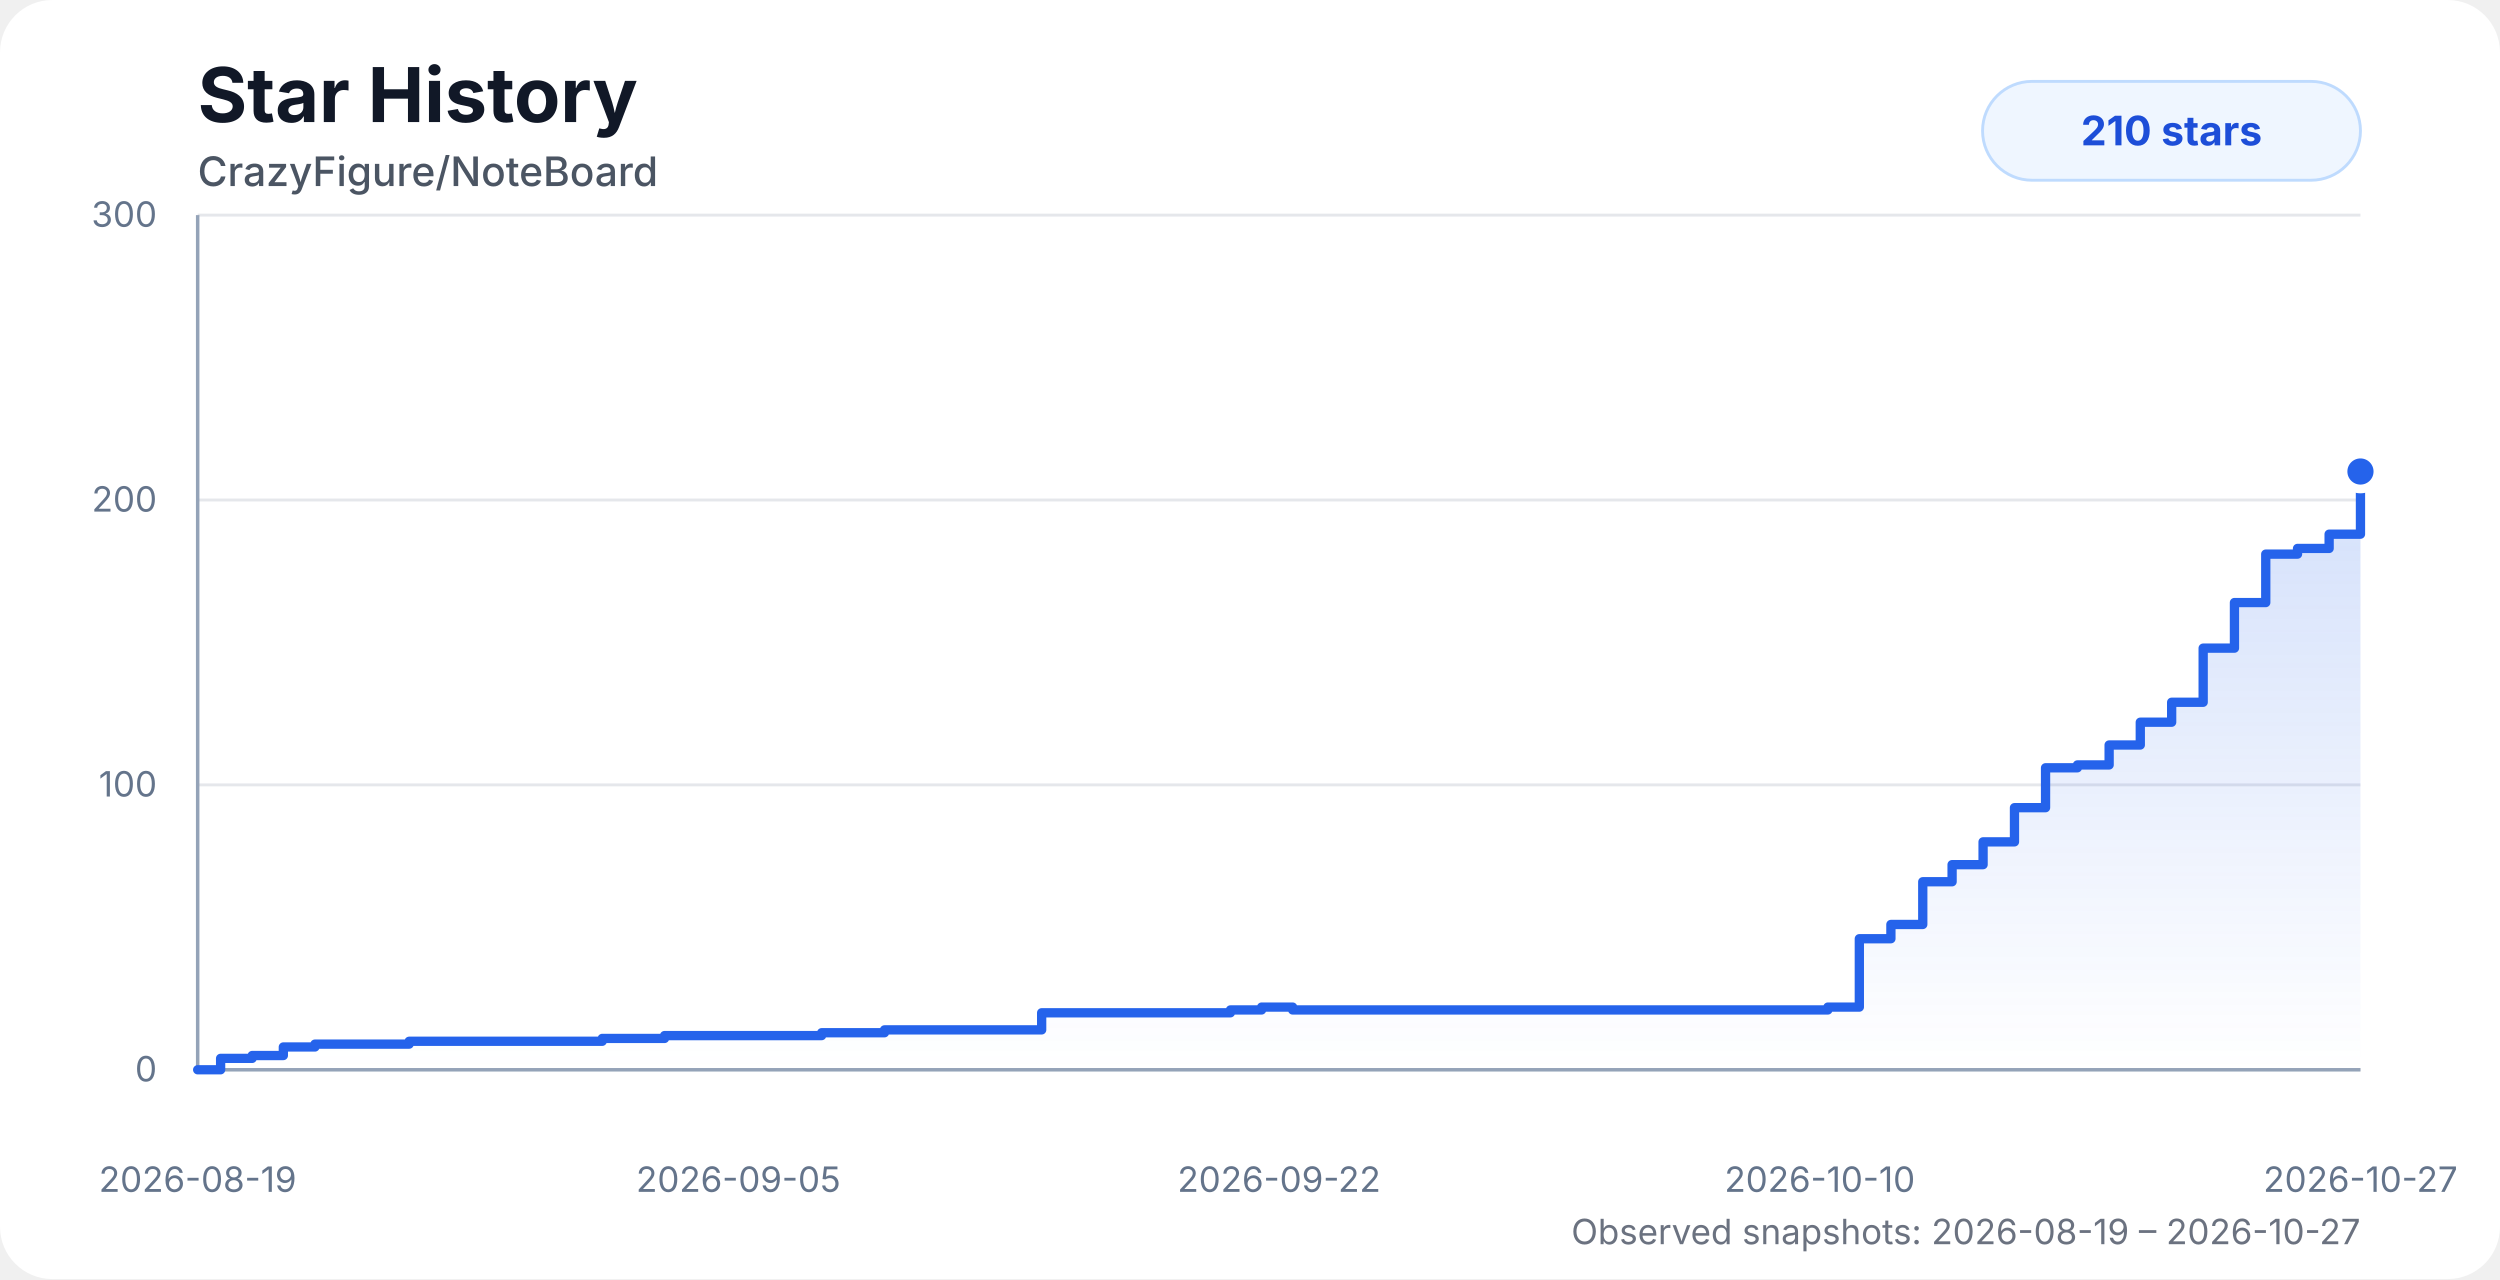
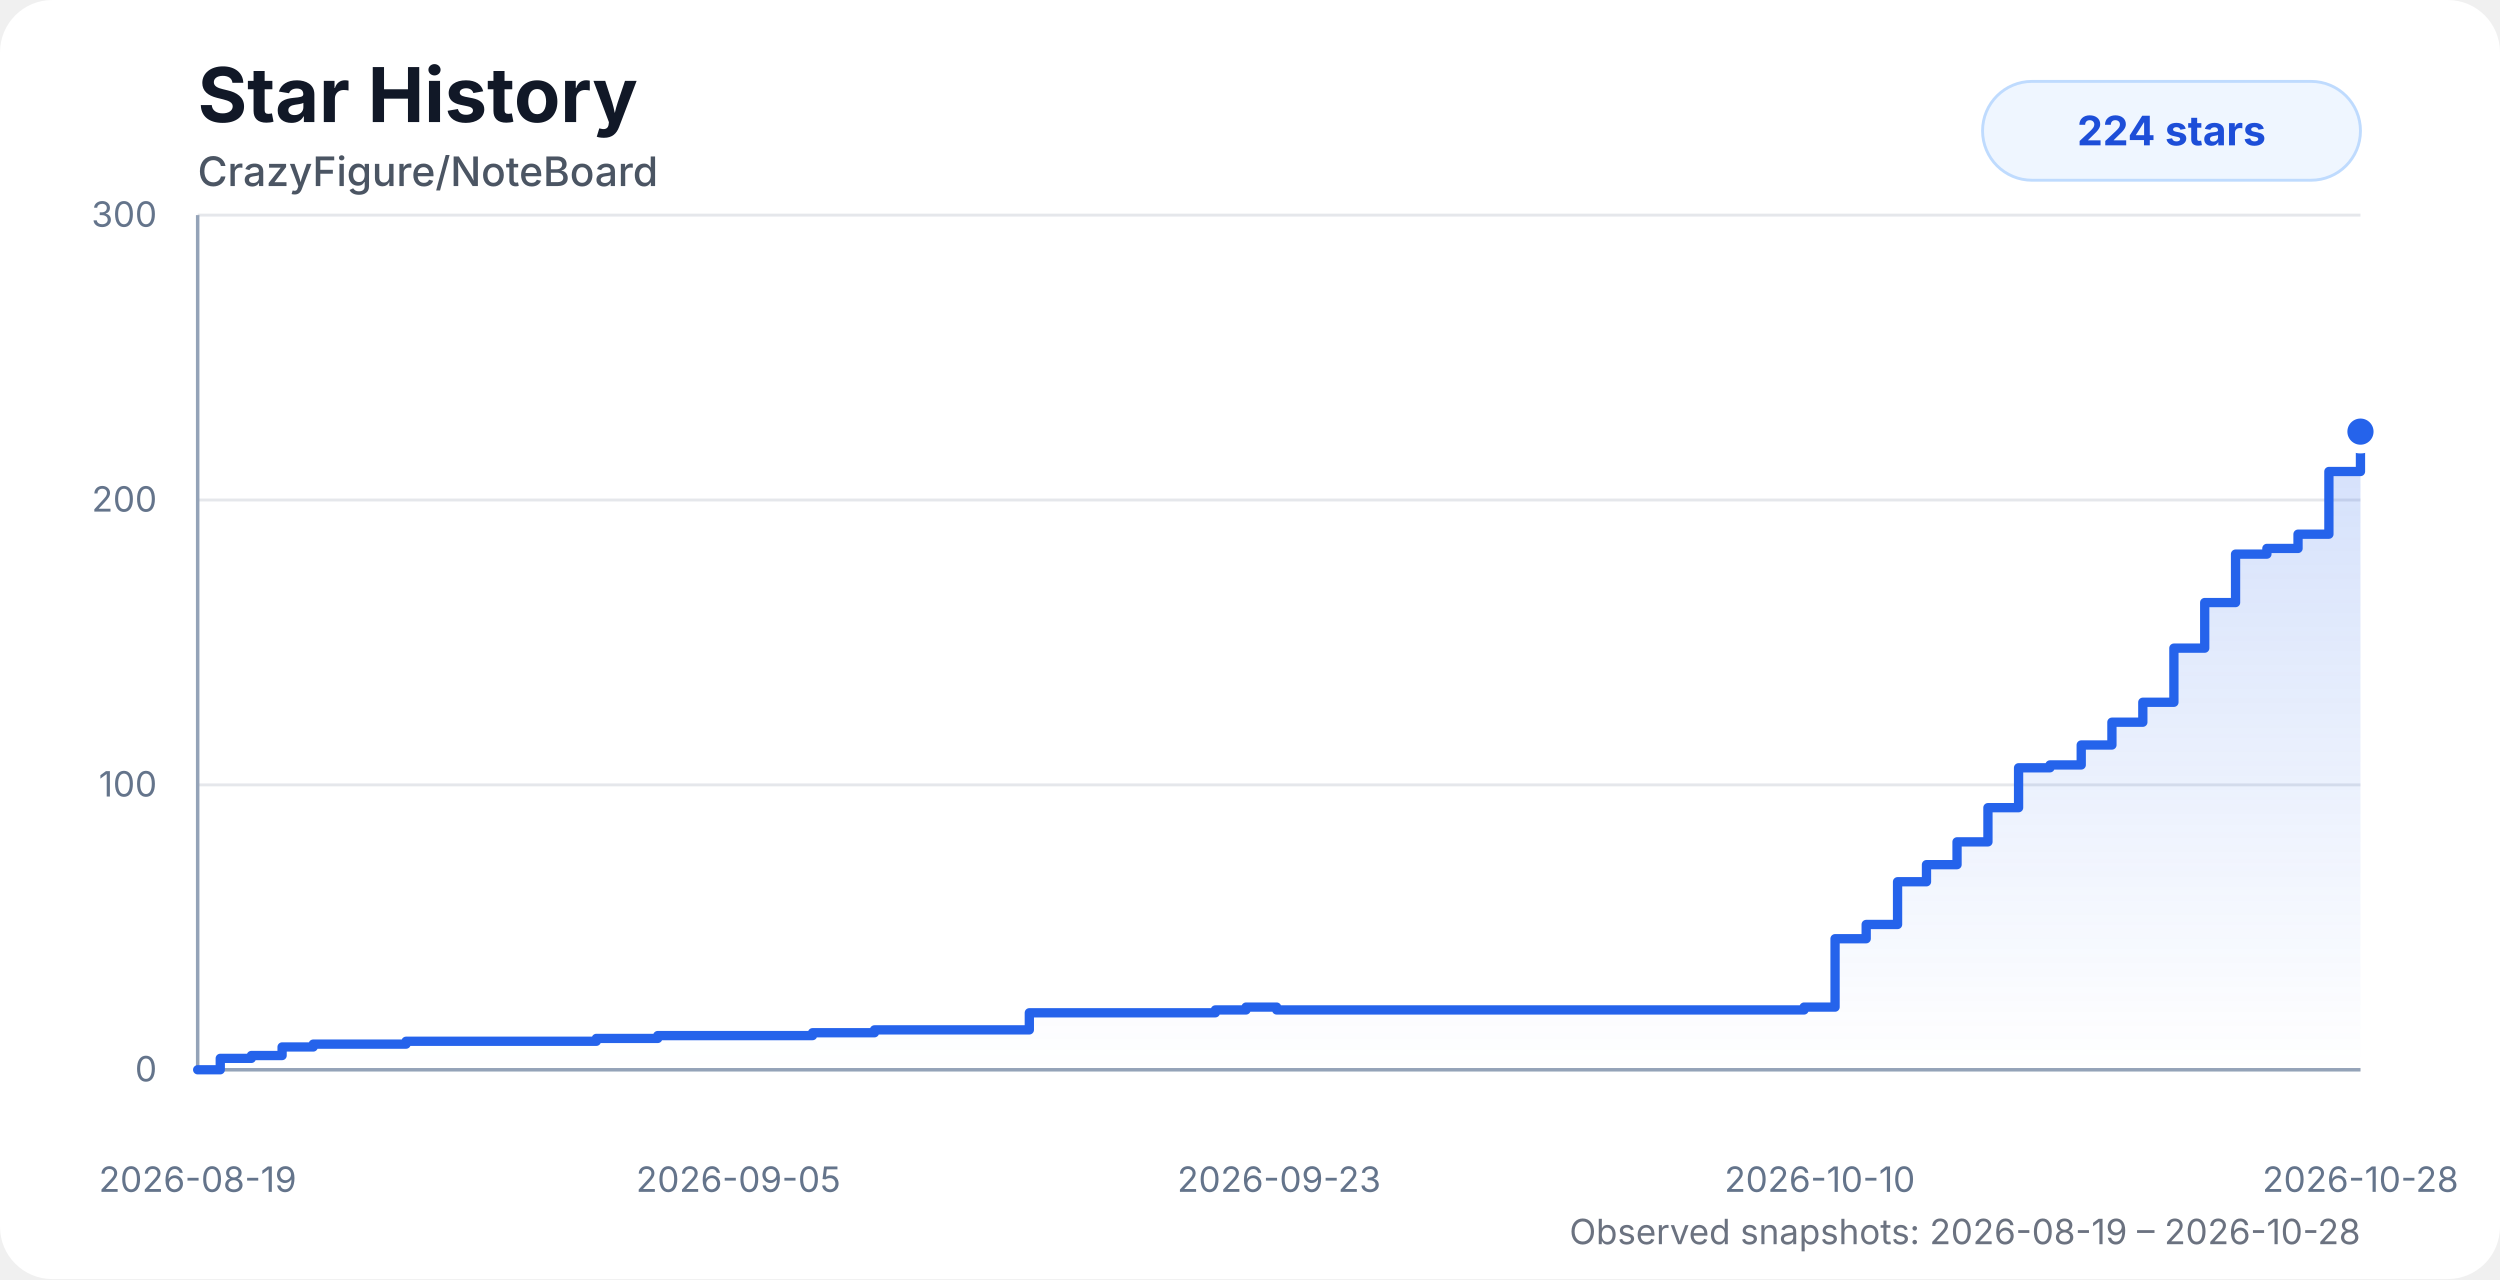
<svg xmlns="http://www.w3.org/2000/svg" width="860" height="440" viewBox="0 0 860 440" role="img" aria-labelledby="title desc">
  <style>
    .chart-bg { fill: #ffffff; }
    .title { fill: #111827; font: 700 26px system-ui, -apple-system, BlinkMacSystemFont, "Segoe UI", sans-serif; }
    .subtitle { fill: #4b5563; font: 500 14px system-ui, -apple-system, BlinkMacSystemFont, "Segoe UI", sans-serif; }
    .axis-label { fill: #64748b; font: 12px system-ui, -apple-system, BlinkMacSystemFont, "Segoe UI", sans-serif; }
    .grid { stroke: #e5e7eb; stroke-width: 1; }
    .axis { stroke: #94a3b8; stroke-width: 1.2; }
    .area { fill: url(#starGradient); opacity: 0.28; }
    .line { fill: none; stroke: #2563eb; stroke-width: 3.2; stroke-linecap: round; stroke-linejoin: round; }
    .dot { fill: #2563eb; stroke: #ffffff; stroke-width: 3; }
    .badge { fill: #eff6ff; stroke: #bfdbfe; }
    .badge-text { fill: #1d4ed8; font: 700 14px system-ui, -apple-system, BlinkMacSystemFont, "Segoe UI", sans-serif; }
    .status { fill: #6b7280; font: 12px system-ui, -apple-system, BlinkMacSystemFont, "Segoe UI", sans-serif; }
    @media (prefers-color-scheme: dark) {
      .chart-bg { fill: #0d1117; }
      .title { fill: #f8fafc; }
      .subtitle { fill: #cbd5e1; }
      .axis-label { fill: #94a3b8; }
      .grid { stroke: #1f2937; }
      .axis { stroke: #475569; }
      .dot { stroke: #0d1117; }
      .badge { fill: #172554; stroke: #1d4ed8; }
      .badge-text { fill: #bfdbfe; }
      .status { fill: #94a3b8; }
    }
  </style>
  <defs>
    <linearGradient id="starGradient" x1="0" x2="0" y1="0" y2="1">
      <stop offset="0%" stop-color="#2563eb" stop-opacity="0.72" />
      <stop offset="100%" stop-color="#2563eb" stop-opacity="0" />
    </linearGradient>
  </defs>
  <rect class="chart-bg" width="860" height="440" rx="18" />
  <text class="title" x="68" y="42">Star History</text>
  <text class="subtitle" x="68" y="64">CrazyFigure/NoteBoard</text>
  <g>
    <line class="grid" x1="68" y1="368" x2="812" y2="368" />
    <line class="grid" x1="68" y1="270" x2="812" y2="270" />
    <line class="grid" x1="68" y1="172" x2="812" y2="172" />
    <line class="grid" x1="68" y1="74" x2="812" y2="74" />
    <line class="axis" x1="68" y1="74" x2="68" y2="368" />
    <line class="axis" x1="68" y1="368" x2="812" y2="368" />
    <text class="axis-label" x="54" y="372" text-anchor="end">0</text>
    <text class="axis-label" x="54" y="274" text-anchor="end">100</text>
    <text class="axis-label" x="54" y="176" text-anchor="end">200</text>
    <text class="axis-label" x="54" y="78" text-anchor="end">300</text>
    <text class="axis-label" x="68" y="410" text-anchor="middle">2026-08-19</text>
    <text class="axis-label" x="254" y="410" text-anchor="middle">2026-09-05</text>
-     <text class="axis-label" x="440" y="410" text-anchor="middle">2026-09-22</text>
+     <text class="axis-label" x="440" y="410" text-anchor="middle">2026-09-23</text>
    <text class="axis-label" x="626" y="410" text-anchor="middle">2026-10-10</text>
-     <text class="axis-label" x="812" y="410" text-anchor="middle">2026-10-27</text>
+     <text class="axis-label" x="812" y="410" text-anchor="middle">2026-10-28</text>
  </g>
-   <path class="area" d="M 68 368 H 68 V 368 H 75.89 V 364.08 H 86.74 V 363.1 H 97.47 V 360.16 H 108.34 V 359.18 H 119.14 V 359.18 H 129.89 V 359.18 H 140.75 V 358.2 H 155.4 V 358.2 H 166.98 V 358.2 H 175.51 V 358.2 H 185.81 V 358.2 H 196.73 V 358.2 H 207.17 V 357.22 H 217.82 V 357.22 H 228.61 V 356.24 H 239.45 V 356.24 H 250.18 V 356.24 H 261.07 V 356.24 H 271.93 V 356.24 H 282.65 V 355.26 H 293.48 V 355.26 H 304.27 V 354.28 H 315.09 V 354.28 H 325.8 V 354.28 H 336.77 V 354.28 H 347.64 V 354.28 H 358.33 V 348.4 H 369.11 V 348.4 H 379.92 V 348.4 H 390.65 V 348.4 H 401.44 V 348.4 H 412.42 V 348.4 H 423.27 V 347.42 H 433.99 V 346.44 H 444.67 V 347.42 H 455.54 V 347.42 H 466.31 V 347.42 H 477.11 V 347.42 H 488.11 V 347.42 H 499.1 V 347.42 H 509.88 V 347.42 H 520.6 V 347.42 H 531.58 V 347.42 H 542.3 V 347.42 H 552.9 V 347.42 H 563.87 V 347.42 H 574.75 V 347.42 H 585.75 V 347.42 H 596.4 V 347.42 H 607.3 V 347.42 H 618.08 V 347.42 H 628.79 V 346.44 H 639.61 V 322.92 H 650.47 V 318.02 H 661.43 V 303.32 H 671.52 V 297.44 H 682.18 V 289.6 H 692.98 V 277.84 H 703.67 V 264.12 H 714.63 V 263.14 H 725.54 V 256.28 H 736.26 V 248.44 H 747.05 V 241.58 H 757.89 V 222.96 H 768.65 V 207.28 H 779.42 V 190.62 H 790.35 V 188.66 H 801.22 V 183.76 H 812 V 162.2 L 812 368 L 68 368 Z" />
-   <path class="line" d="M 68 368 H 68 V 368 H 75.89 V 364.08 H 86.74 V 363.1 H 97.47 V 360.16 H 108.34 V 359.18 H 119.14 V 359.18 H 129.89 V 359.18 H 140.75 V 358.2 H 155.4 V 358.2 H 166.98 V 358.2 H 175.51 V 358.2 H 185.81 V 358.2 H 196.73 V 358.2 H 207.17 V 357.22 H 217.82 V 357.22 H 228.61 V 356.24 H 239.45 V 356.24 H 250.18 V 356.24 H 261.07 V 356.24 H 271.93 V 356.24 H 282.65 V 355.26 H 293.48 V 355.26 H 304.27 V 354.28 H 315.09 V 354.28 H 325.8 V 354.28 H 336.77 V 354.28 H 347.64 V 354.28 H 358.33 V 348.4 H 369.11 V 348.4 H 379.92 V 348.4 H 390.65 V 348.4 H 401.44 V 348.4 H 412.42 V 348.4 H 423.27 V 347.42 H 433.99 V 346.44 H 444.67 V 347.42 H 455.54 V 347.42 H 466.31 V 347.42 H 477.11 V 347.42 H 488.11 V 347.42 H 499.1 V 347.42 H 509.88 V 347.42 H 520.6 V 347.42 H 531.58 V 347.42 H 542.3 V 347.42 H 552.9 V 347.42 H 563.87 V 347.42 H 574.75 V 347.42 H 585.75 V 347.42 H 596.4 V 347.42 H 607.3 V 347.42 H 618.08 V 347.42 H 628.79 V 346.44 H 639.61 V 322.92 H 650.47 V 318.02 H 661.43 V 303.32 H 671.52 V 297.44 H 682.18 V 289.6 H 692.98 V 277.84 H 703.67 V 264.12 H 714.63 V 263.14 H 725.54 V 256.28 H 736.26 V 248.44 H 747.05 V 241.58 H 757.89 V 222.96 H 768.65 V 207.28 H 779.42 V 190.62 H 790.35 V 188.66 H 801.22 V 183.76 H 812 V 162.2" />
-   <circle class="dot" cx="812" cy="162.2" r="6" />
+   <path class="area" d="M 68 368 H 68 V 368 H 75.77 V 364.08 H 86.46 V 363.1 H 97.04 V 360.16 H 107.75 V 359.18 H 118.4 V 359.18 H 128.99 V 359.18 H 139.69 V 358.2 H 154.12 V 358.2 H 165.53 V 358.2 H 173.94 V 358.2 H 184.09 V 358.2 H 194.85 V 358.2 H 205.14 V 357.22 H 215.63 V 357.22 H 226.26 V 356.24 H 236.95 V 356.24 H 247.52 V 356.24 H 258.25 V 356.24 H 268.95 V 356.24 H 279.52 V 355.26 H 290.19 V 355.26 H 300.82 V 354.28 H 311.48 V 354.28 H 322.04 V 354.28 H 332.85 V 354.28 H 343.56 V 354.28 H 354.09 V 348.4 H 364.71 V 348.4 H 375.37 V 348.4 H 385.94 V 348.4 H 396.57 V 348.4 H 407.4 V 348.4 H 418.08 V 347.42 H 428.64 V 346.44 H 439.17 V 347.42 H 449.88 V 347.42 H 460.49 V 347.42 H 471.13 V 347.42 H 481.98 V 347.42 H 492.8 V 347.42 H 503.43 V 347.42 H 513.99 V 347.42 H 524.81 V 347.42 H 535.38 V 347.42 H 545.82 V 347.42 H 556.63 V 347.42 H 567.35 V 347.42 H 578.19 V 347.42 H 588.69 V 347.42 H 599.43 V 347.42 H 610.05 V 347.42 H 620.6 V 346.44 H 631.26 V 322.92 H 641.97 V 318.02 H 652.76 V 303.32 H 662.71 V 297.44 H 673.22 V 289.6 H 683.85 V 277.84 H 694.39 V 264.12 H 705.19 V 263.14 H 715.94 V 256.28 H 726.5 V 248.44 H 737.13 V 241.58 H 747.82 V 222.96 H 758.42 V 207.28 H 769.03 V 190.62 H 779.81 V 188.66 H 790.52 V 183.76 H 801.14 V 162.2 H 812 V 148.48 L 812 368 L 68 368 Z" />
+   <path class="line" d="M 68 368 H 68 V 368 H 75.77 V 364.08 H 86.46 V 363.1 H 97.04 V 360.16 H 107.75 V 359.18 H 118.4 V 359.18 H 128.99 V 359.18 H 139.69 V 358.2 H 154.12 V 358.2 H 165.53 V 358.2 H 173.94 V 358.2 H 184.09 V 358.2 H 194.85 V 358.2 H 205.14 V 357.22 H 215.63 V 357.22 H 226.26 V 356.24 H 236.95 V 356.24 H 247.52 V 356.24 H 258.25 V 356.24 H 268.95 V 356.24 H 279.52 V 355.26 H 290.19 V 355.26 H 300.82 V 354.28 H 311.48 V 354.28 H 322.04 V 354.28 H 332.85 V 354.28 H 343.56 V 354.28 H 354.09 V 348.4 H 364.71 V 348.4 H 375.37 V 348.4 H 385.94 V 348.4 H 396.57 V 348.4 H 407.4 V 348.4 H 418.08 V 347.42 H 428.64 V 346.44 H 439.17 V 347.42 H 449.88 V 347.42 H 460.49 V 347.42 H 471.13 V 347.42 H 481.98 V 347.42 H 492.8 V 347.42 H 503.43 V 347.42 H 513.99 V 347.42 H 524.81 V 347.42 H 535.38 V 347.42 H 545.82 V 347.42 H 556.63 V 347.42 H 567.35 V 347.42 H 578.19 V 347.42 H 588.69 V 347.42 H 599.43 V 347.42 H 610.05 V 347.42 H 620.6 V 346.44 H 631.26 V 322.92 H 641.97 V 318.02 H 652.76 V 303.32 H 662.71 V 297.44 H 673.22 V 289.6 H 683.85 V 277.84 H 694.39 V 264.12 H 705.19 V 263.14 H 715.94 V 256.28 H 726.5 V 248.44 H 737.13 V 241.58 H 747.82 V 222.96 H 758.42 V 207.28 H 769.03 V 190.62 H 779.81 V 188.66 H 790.52 V 183.76 H 801.14 V 162.2 H 812 V 148.48" />
+   <circle class="dot" cx="812" cy="148.48" r="6" />
  <rect class="badge" x="682" y="28" width="130" height="34" rx="17" />
-   <text class="badge-text" x="747" y="50" text-anchor="middle">210 stars</text>
-   <text class="status" x="812" y="428" text-anchor="end">Observed snapshots: 2026-08-19 – 2026-10-27</text>
+   <text class="badge-text" x="747" y="50" text-anchor="middle">224 stars</text>
+   <text class="status" x="812" y="428" text-anchor="end">Observed snapshots: 2026-08-19 – 2026-10-28</text>
</svg>
